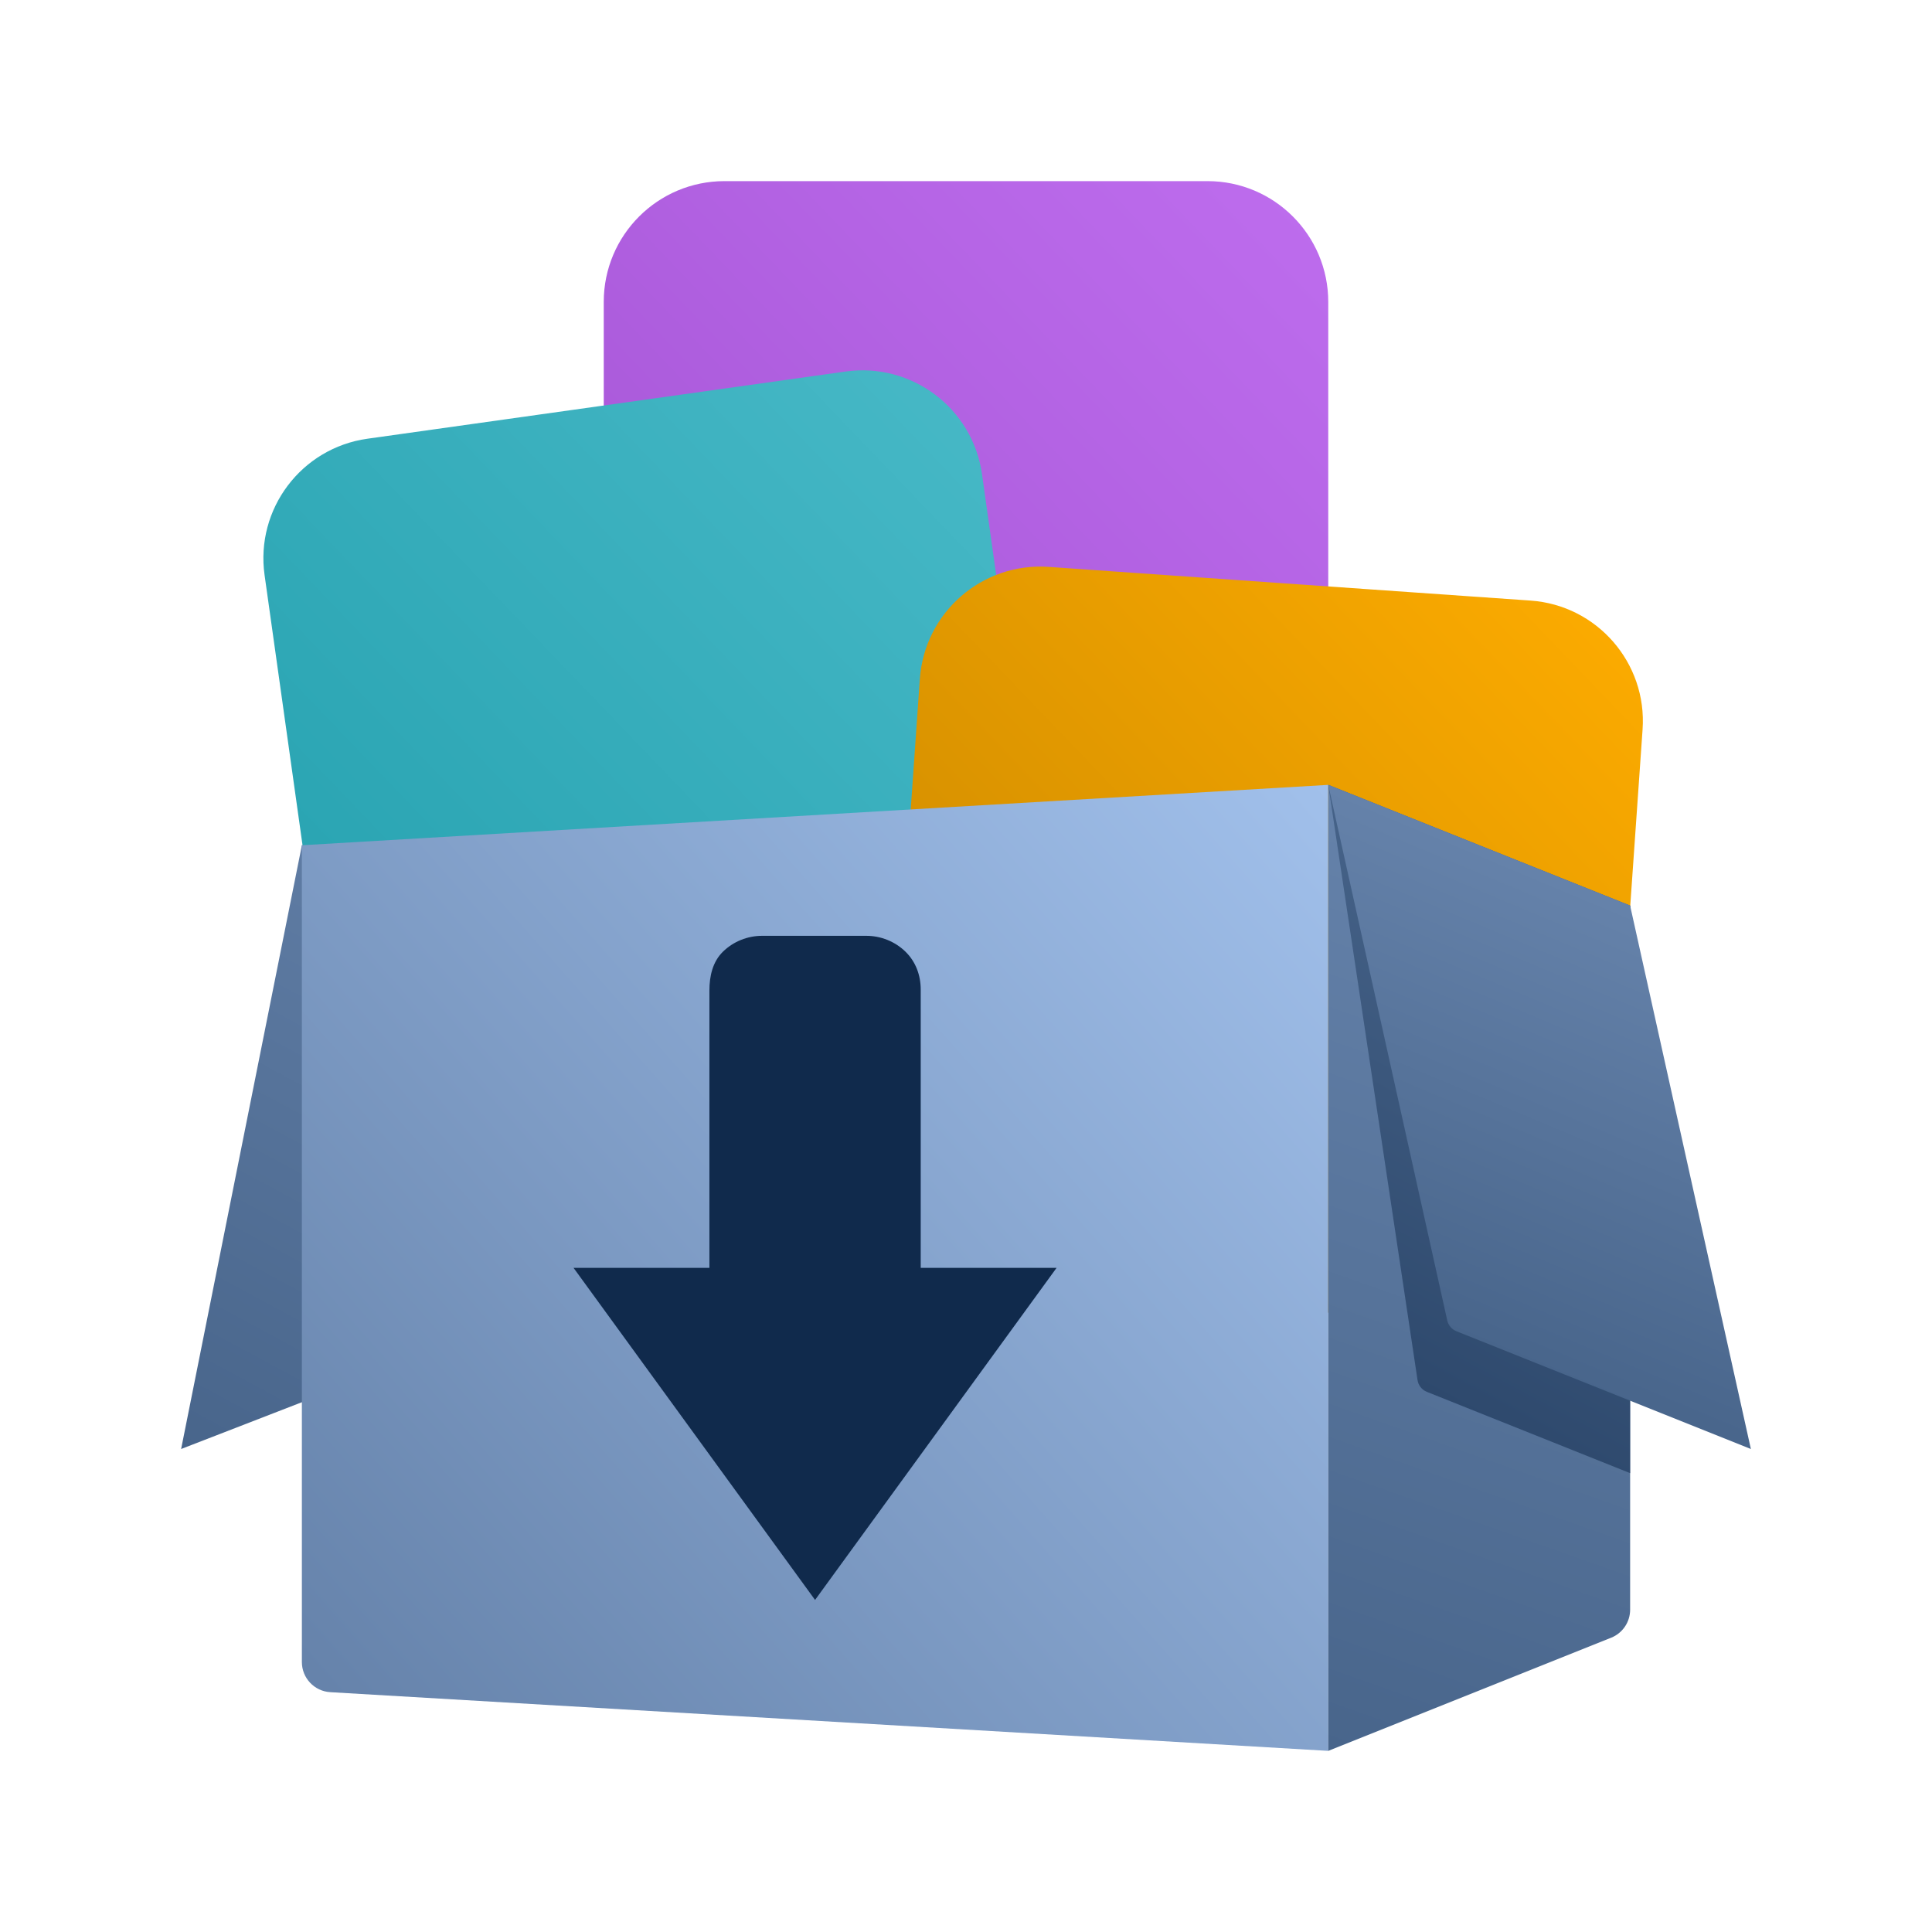
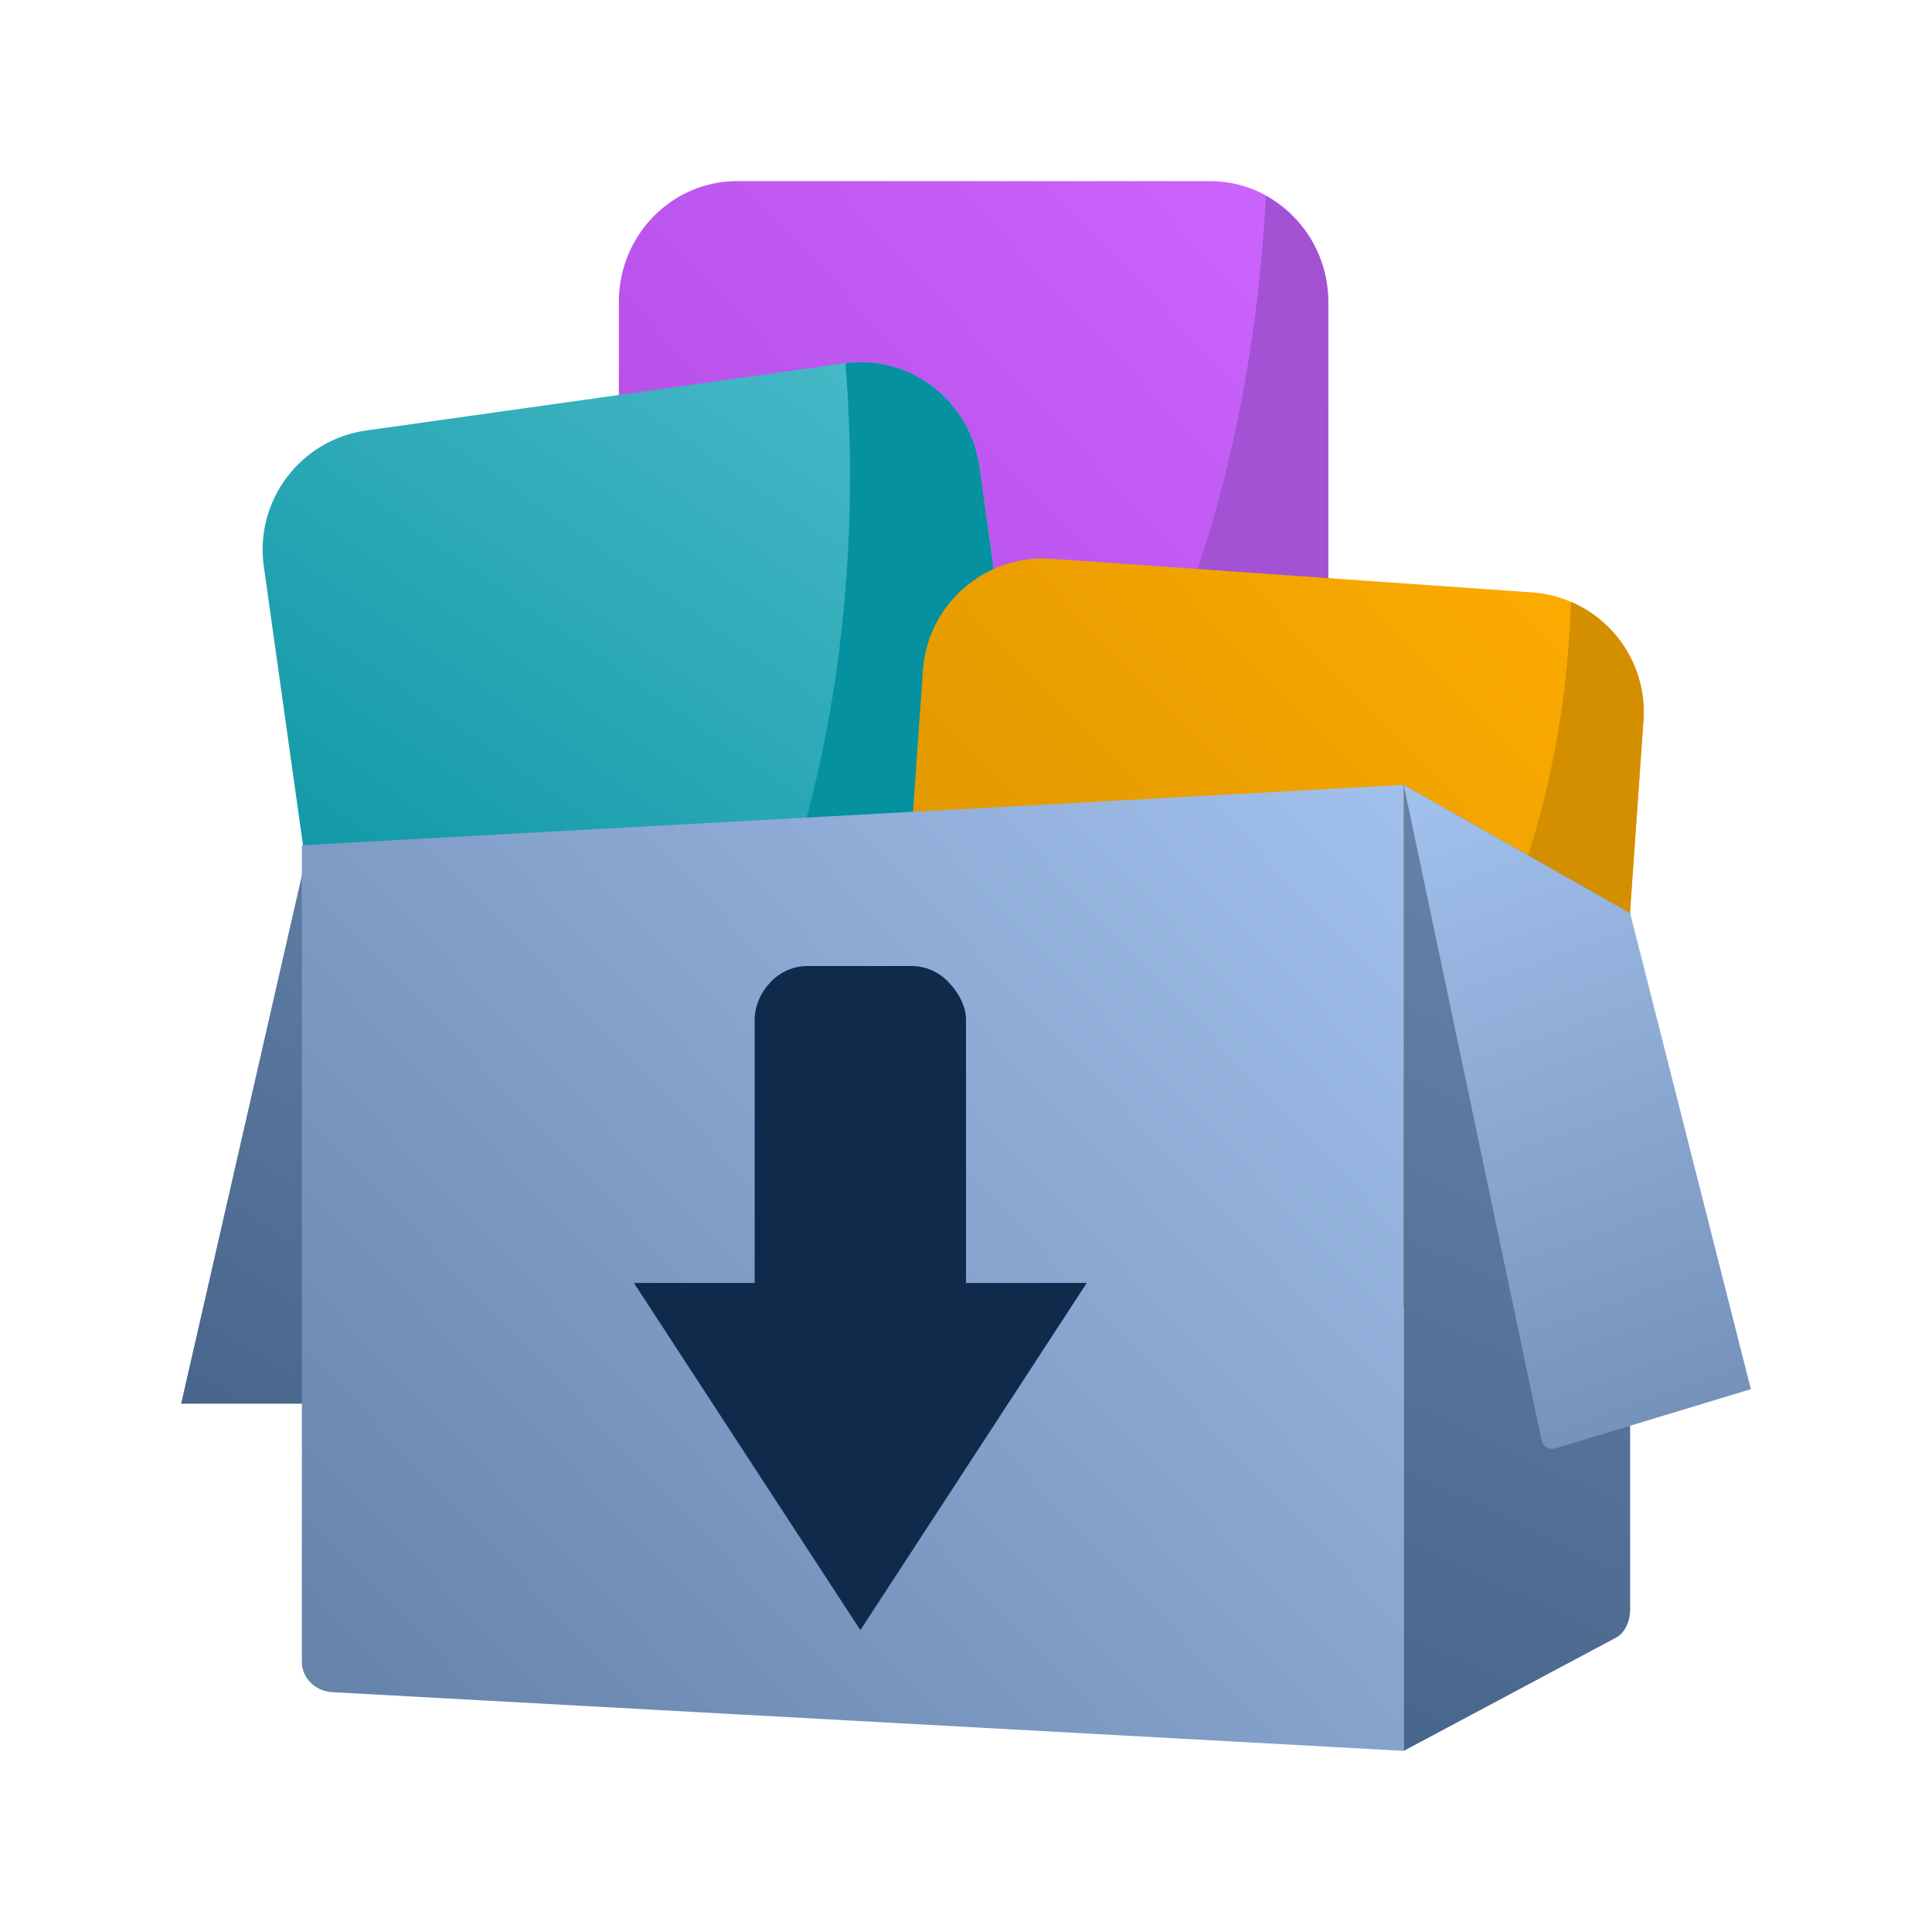
<svg xmlns="http://www.w3.org/2000/svg" width="128" height="128" viewBox="0 0 128 128" fill="none">
-   <g id="Size=128">
-     <path id="Rectangle 572" d="M12 96L31.007 88.635C31.628 88.394 32.088 87.861 32.235 87.211L40.25 51.75L20 56L12 96Z" fill="url(#paint0_linear_2177_448)" />
-     <path id="Rectangle 433" d="M40 20C40 15.582 43.582 12 48 12H80C84.418 12 88 15.582 88 20V52C88 56.418 84.418 60 80 60H48C43.582 60 40 56.418 40 52V20Z" fill="url(#paint1_linear_2177_448)" />
-     <path id="Rectangle 441" d="M17.529 38.103C16.914 33.728 19.962 29.683 24.338 29.067L56.026 24.614C60.401 23.999 64.447 27.047 65.062 31.423L69.515 63.111C70.13 67.487 67.082 71.532 62.706 72.147L31.018 76.6C26.643 77.215 22.597 74.167 21.982 69.792L17.529 38.103Z" fill="url(#paint2_linear_2177_448)" />
-     <path id="Rectangle 434" d="M60.942 44.98C61.25 40.573 65.073 37.25 69.481 37.558L101.403 39.79C105.81 40.098 109.133 43.921 108.825 48.329L106.593 80.251C106.285 84.658 102.462 87.981 98.054 87.673L66.132 85.441C61.725 85.133 58.402 81.31 58.71 76.902L60.942 44.98Z" fill="url(#paint3_linear_2177_448)" />
-     <path id="Rectangle 570" d="M20 56L88 52V116L21.883 112.111C20.825 112.049 20 111.173 20 110.114V56Z" fill="url(#paint4_linear_2177_448)" />
-     <path id="Rectangle 571" d="M88 52L108 60V106.646C108 107.464 107.502 108.199 106.743 108.503L88 116V52Z" fill="url(#paint5_linear_2177_448)" />
-     <path id="Vector" d="M50.497 62C49.523 62 48.589 62.377 47.901 63.047C47.212 63.718 47 64.677 47 65.625V84H38L54 106L70 84H61V65.564C61 64.616 60.674 63.718 59.986 63.047C59.297 62.377 58.363 62 57.389 62H50.497Z" fill="#102A4C" />
-     <path id="Subtract" d="M108 97.6L94.532 92.213C94.203 92.081 93.968 91.784 93.915 91.433L88 52L108 60V97.6Z" fill="url(#paint6_linear_2177_448)" />
-     <path id="Rectangle 574" d="M95.885 87.485C95.957 87.807 96.183 88.073 96.49 88.196L116 96L108 60L88 52L95.885 87.485Z" fill="url(#paint7_linear_2177_448)" />
-   </g>
+   <path d="M12 93H38.694C39.084 93 39.488 92.967 39.819 92.759C40.163 92.542 40.409 92.239 40.51 91.895L48 63.75L20.228 57L12 93Z" fill="url(#paint0_linear_2439_1963)" />
+   <path d="M41 20C41 15.582 44.507 12 48.833 12H80.167C84.493 12 88 15.582 88 20V52C88 56.418 84.493 60 80.167 60H48.833C44.507 60 41 56.418 41 52V20Z" fill="url(#paint1_linear_2439_1963)" />
+   <path d="M65 60H80.017C84.426 60 88 56.419 88 52.002V20.008C88 16.99 86.331 14.362 83.868 13C82.764 34.415 75.271 52.334 65 60Z" fill="url(#paint2_linear_2439_1963)" />
+   <path d="M17.479 37.53C16.866 33.167 19.905 29.133 24.269 28.52L55.87 24.079C60.233 23.465 64.267 26.505 64.88 30.869L69.321 62.47C69.935 66.833 66.895 70.867 62.531 71.48L30.93 75.921C26.567 76.535 22.533 73.495 21.92 69.131L17.479 37.53Z" fill="url(#paint3_linear_2439_1963)" />
+   <path d="M43.4 75C51.201 65.497 56.315 49.588 56.315 31.565C56.315 29.02 56.213 26.517 56.015 24.068C60.326 23.498 64.293 26.576 64.9 30.98L69.322 63.094C69.932 67.529 66.906 71.628 62.561 72.251L43.4 75Z" fill="#05919F" />
+   <path d="M61.145 44.419C61.452 40.025 65.263 36.712 69.657 37.02L101.481 39.245C105.875 39.552 109.188 43.363 108.88 47.757L106.655 79.581C106.348 83.975 102.537 87.287 98.143 86.98L66.319 84.755C61.925 84.448 58.612 80.637 58.92 76.243L61.145 44.419Z" fill="url(#paint4_linear_2439_1963)" />
+   <path d="M104.076 39.873C103.391 61.715 92.04 79.088 78.138 79.088C71.037 79.088 64.602 74.556 59.913 67.211L59.3 75.986C58.995 80.346 62.283 84.129 66.643 84.434L98.226 86.642C102.587 86.947 106.369 83.659 106.674 79.298L108.883 47.715C109.125 44.253 107.102 41.156 104.076 39.873Z" fill="#D38F00" />
+   <path d="M20 56L93 52V116L22.021 112.111C20.886 112.049 20 111.173 20 110.114V56Z" fill="url(#paint5_linear_2439_1963)" />
+   <path d="M93 52L108 60.5V106.646C108 107.464 107.627 108.199 107.057 108.503L93 116V52Z" fill="url(#paint6_linear_2439_1963)" />
+   <path d="M53.504 64C52.591 64 51.716 64.377 51.07 65.047C50.425 65.718 50 66.616 50 67.564V85H42L57 108L72 85H64V67.564C64 66.616 63.469 65.718 62.823 65.047C62.178 64.377 61.302 64 60.389 64H53.504Z" fill="#102A4C" />
+   <path d="M102.104 95.288C102.154 95.55 102.265 95.855 102.623 95.961C102.812 96.017 103.012 95.971 103.2 95.914L116 92.035L108 60.5L93 52L102.104 95.288Z" fill="url(#paint7_linear_2439_1963)" />
  <defs>
-     <linearGradient id="paint0_linear_2177_448" x1="12" y1="96" x2="35.75" y2="52" gradientUnits="userSpaceOnUse">
+     <linearGradient id="paint0_linear_2439_1963" x1="12.114" y1="93" x2="35.968" y2="55.92" gradientUnits="userSpaceOnUse">
      <stop stop-color="#48658B" />
      <stop offset="1" stop-color="#6582AA" />
    </linearGradient>
-     <linearGradient id="paint1_linear_2177_448" x1="40" y1="60" x2="88.989" y2="13.031" gradientUnits="userSpaceOnUse">
+     <linearGradient id="paint1_linear_2439_1963" x1="41" y1="60" x2="89.934" y2="14.061" gradientUnits="userSpaceOnUse">
+       <stop stop-color="#AE46DE" />
+       <stop offset="1" stop-color="#CC66FF" />
+     </linearGradient>
+     <linearGradient id="paint2_linear_2439_1963" x1="40.102" y1="60" x2="89.076" y2="13.135" gradientUnits="userSpaceOnUse">
      <stop stop-color="#A252D2" />
-       <stop offset="1" stop-color="#BE6DEE" />
+       <stop offset="1" stop-color="#A252D2" />
    </linearGradient>
-     <linearGradient id="paint2_linear_2177_448" x1="17.45" y1="76.679" x2="70.668" y2="25.655" gradientUnits="userSpaceOnUse">
-       <stop stop-color="#229FAD" />
+     <linearGradient id="paint3_linear_2439_1963" x1="26.341" y1="75.822" x2="61.821" y2="24.713" gradientUnits="userSpaceOnUse">
+       <stop stop-color="#05919F" />
      <stop offset="1" stop-color="#49BAC8" />
    </linearGradient>
-     <linearGradient id="paint3_linear_2177_448" x1="58.69" y1="87.693" x2="109.878" y2="38.616" gradientUnits="userSpaceOnUse">
-       <stop stop-color="#C48400" />
+     <linearGradient id="paint4_linear_2439_1963" x1="58.9" y1="87" x2="109.93" y2="38.074" gradientUnits="userSpaceOnUse">
+       <stop stop-color="#D38F00" />
      <stop offset="1" stop-color="#FFAD00" />
    </linearGradient>
-     <linearGradient id="paint4_linear_2177_448" x1="20" y1="112.25" x2="88" y2="52" gradientUnits="userSpaceOnUse">
+     <linearGradient id="paint5_linear_2439_1963" x1="20" y1="112.25" x2="88.413" y2="47.177" gradientUnits="userSpaceOnUse">
      <stop stop-color="#6582AA" />
      <stop offset="1" stop-color="#A1C0EB" />
    </linearGradient>
-     <linearGradient id="paint5_linear_2177_448" x1="88" y1="116" x2="108" y2="59.5" gradientUnits="userSpaceOnUse">
+     <linearGradient id="paint6_linear_2439_1963" x1="93" y1="116" x2="117.541" y2="64.003" gradientUnits="userSpaceOnUse">
      <stop stop-color="#48658B" />
      <stop offset="1" stop-color="#6582AA" />
    </linearGradient>
-     <linearGradient id="paint6_linear_2177_448" x1="94" y1="92" x2="110.218" y2="61.686" gradientUnits="userSpaceOnUse">
-       <stop stop-color="#2E496D" />
-       <stop offset="1" stop-color="#48658B" />
-     </linearGradient>
-     <linearGradient id="paint7_linear_2177_448" x1="96" y1="88.25" x2="107.75" y2="60.25" gradientUnits="userSpaceOnUse">
-       <stop stop-color="#48658B" />
-       <stop offset="1" stop-color="#6582AA" />
-       <stop offset="1" stop-color="#6582AA" />
+     <linearGradient id="paint7_linear_2439_1963" x1="116" y1="108.049" x2="96.154" y2="51.886" gradientUnits="userSpaceOnUse">
+       <stop stop-color="#6582AA" />
+       <stop offset="1" stop-color="#A1C0EB" />
    </linearGradient>
  </defs>
</svg>
